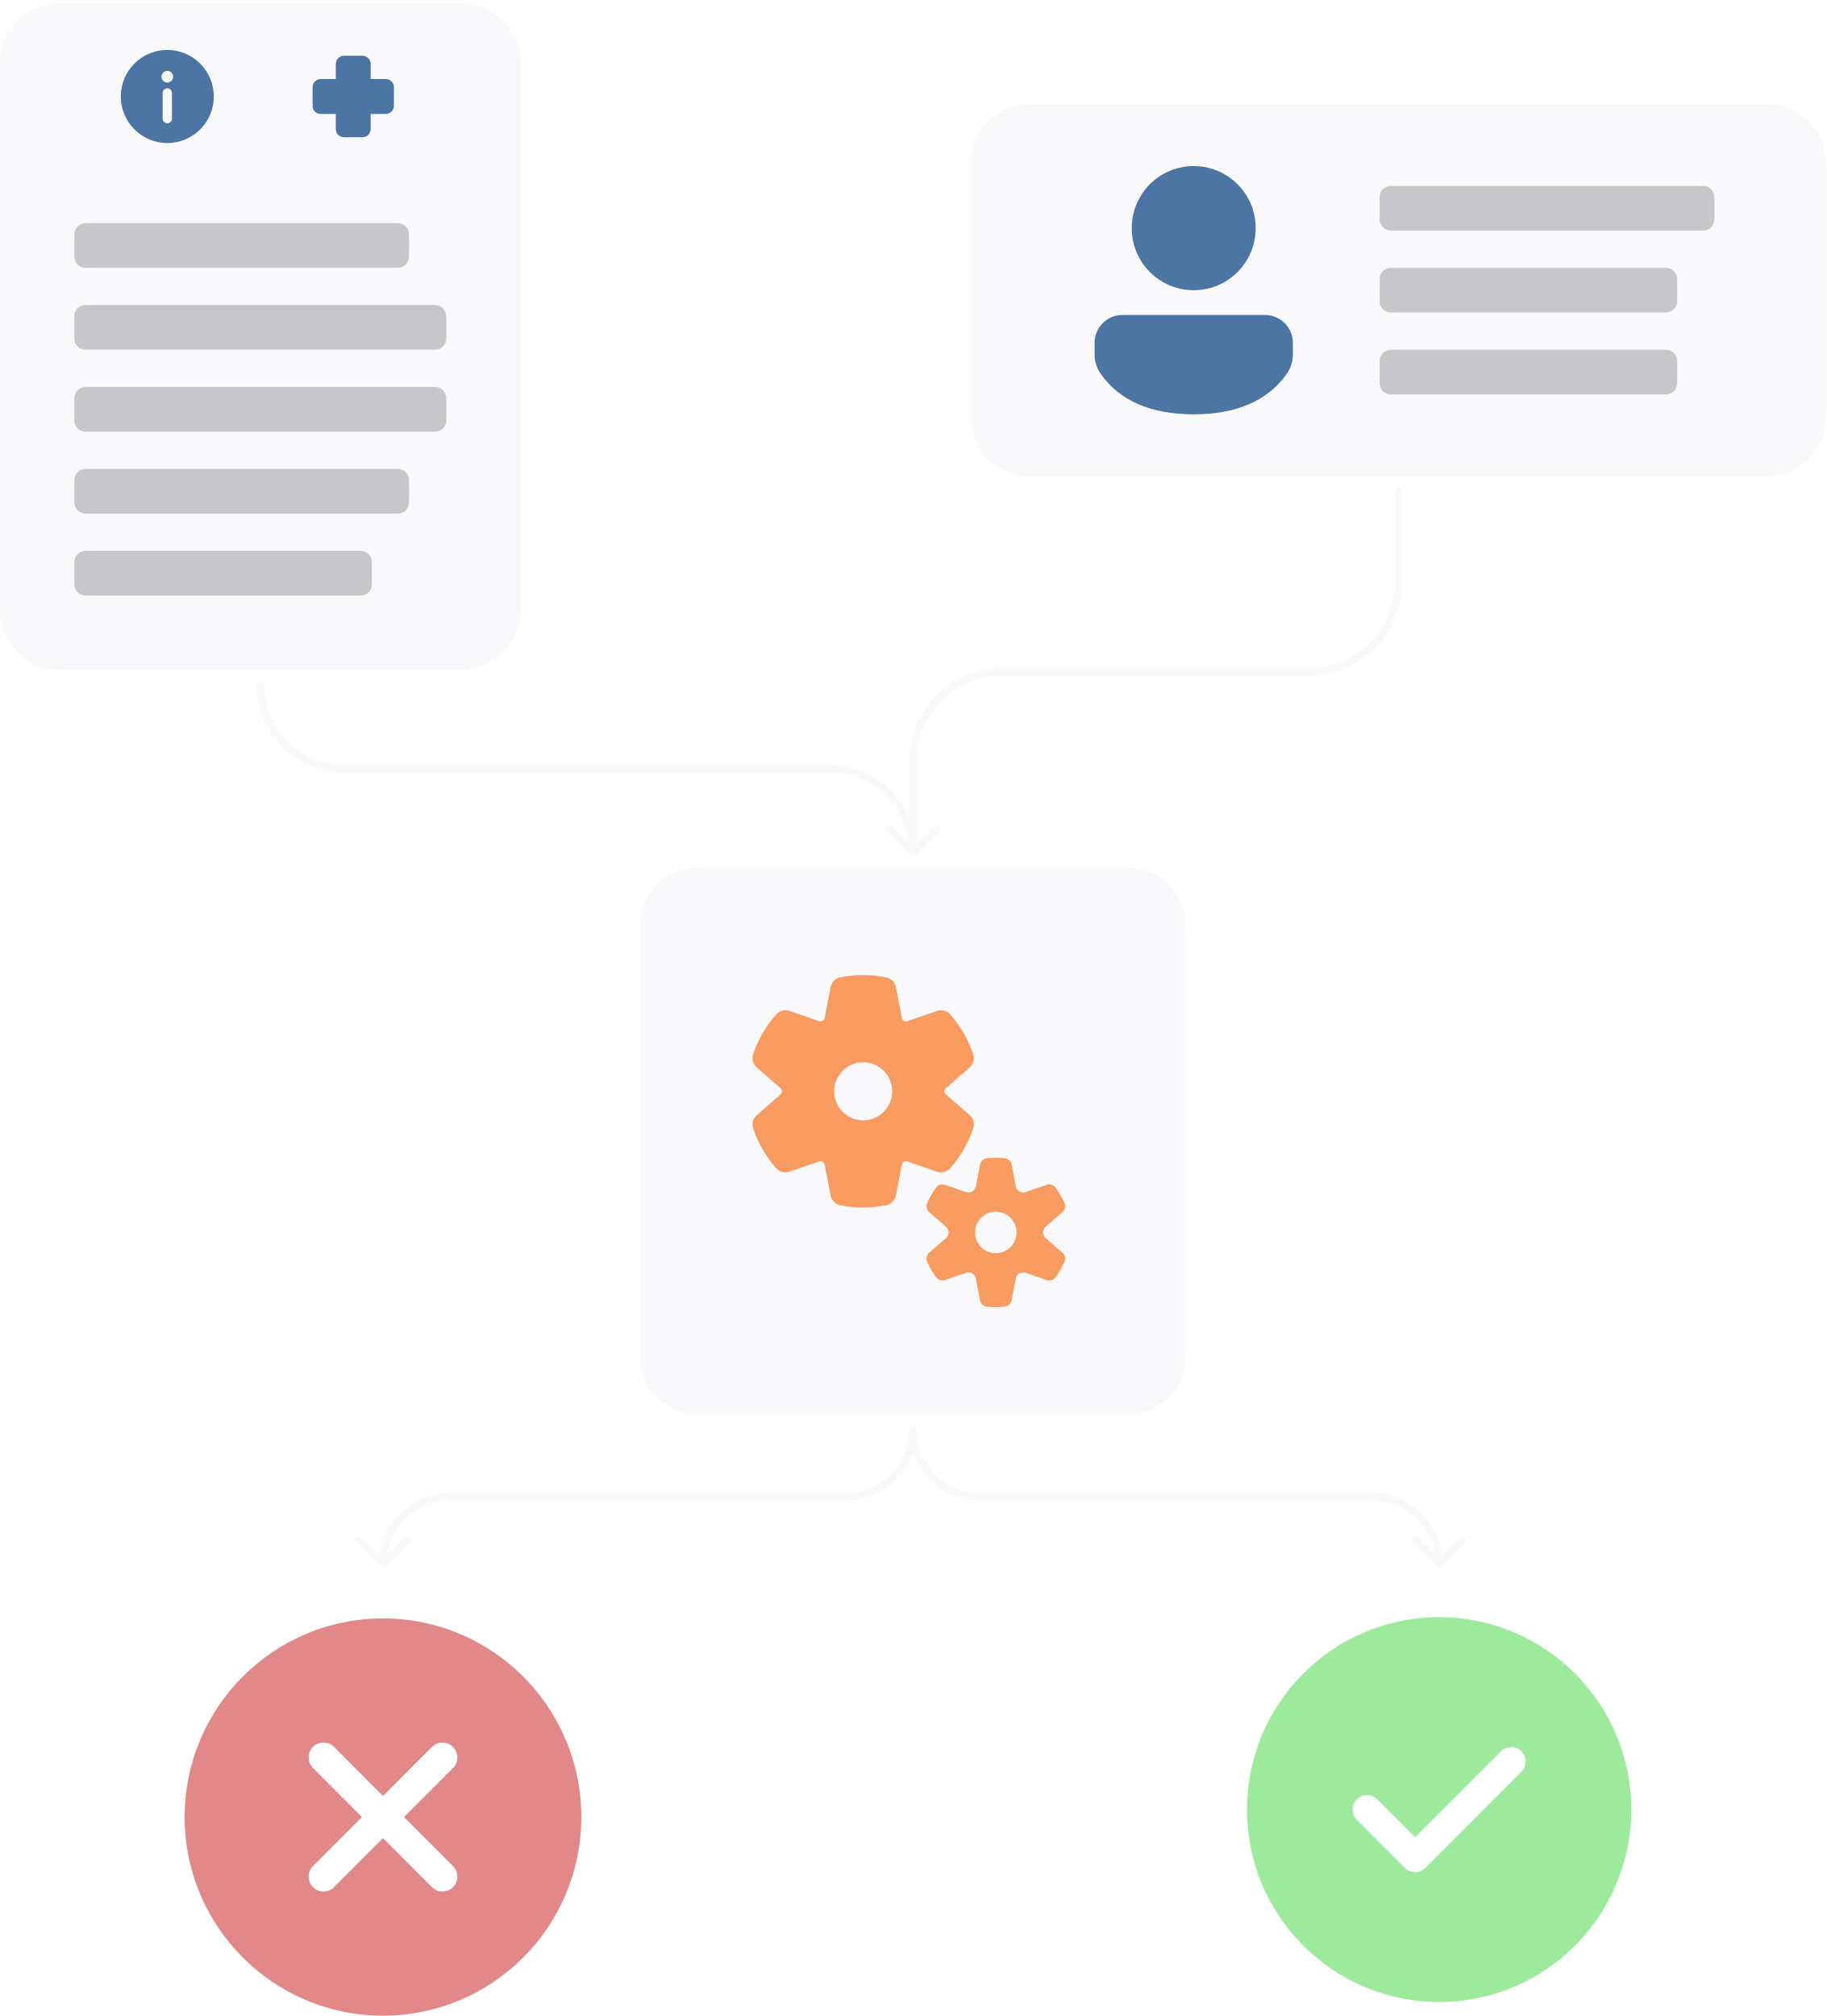
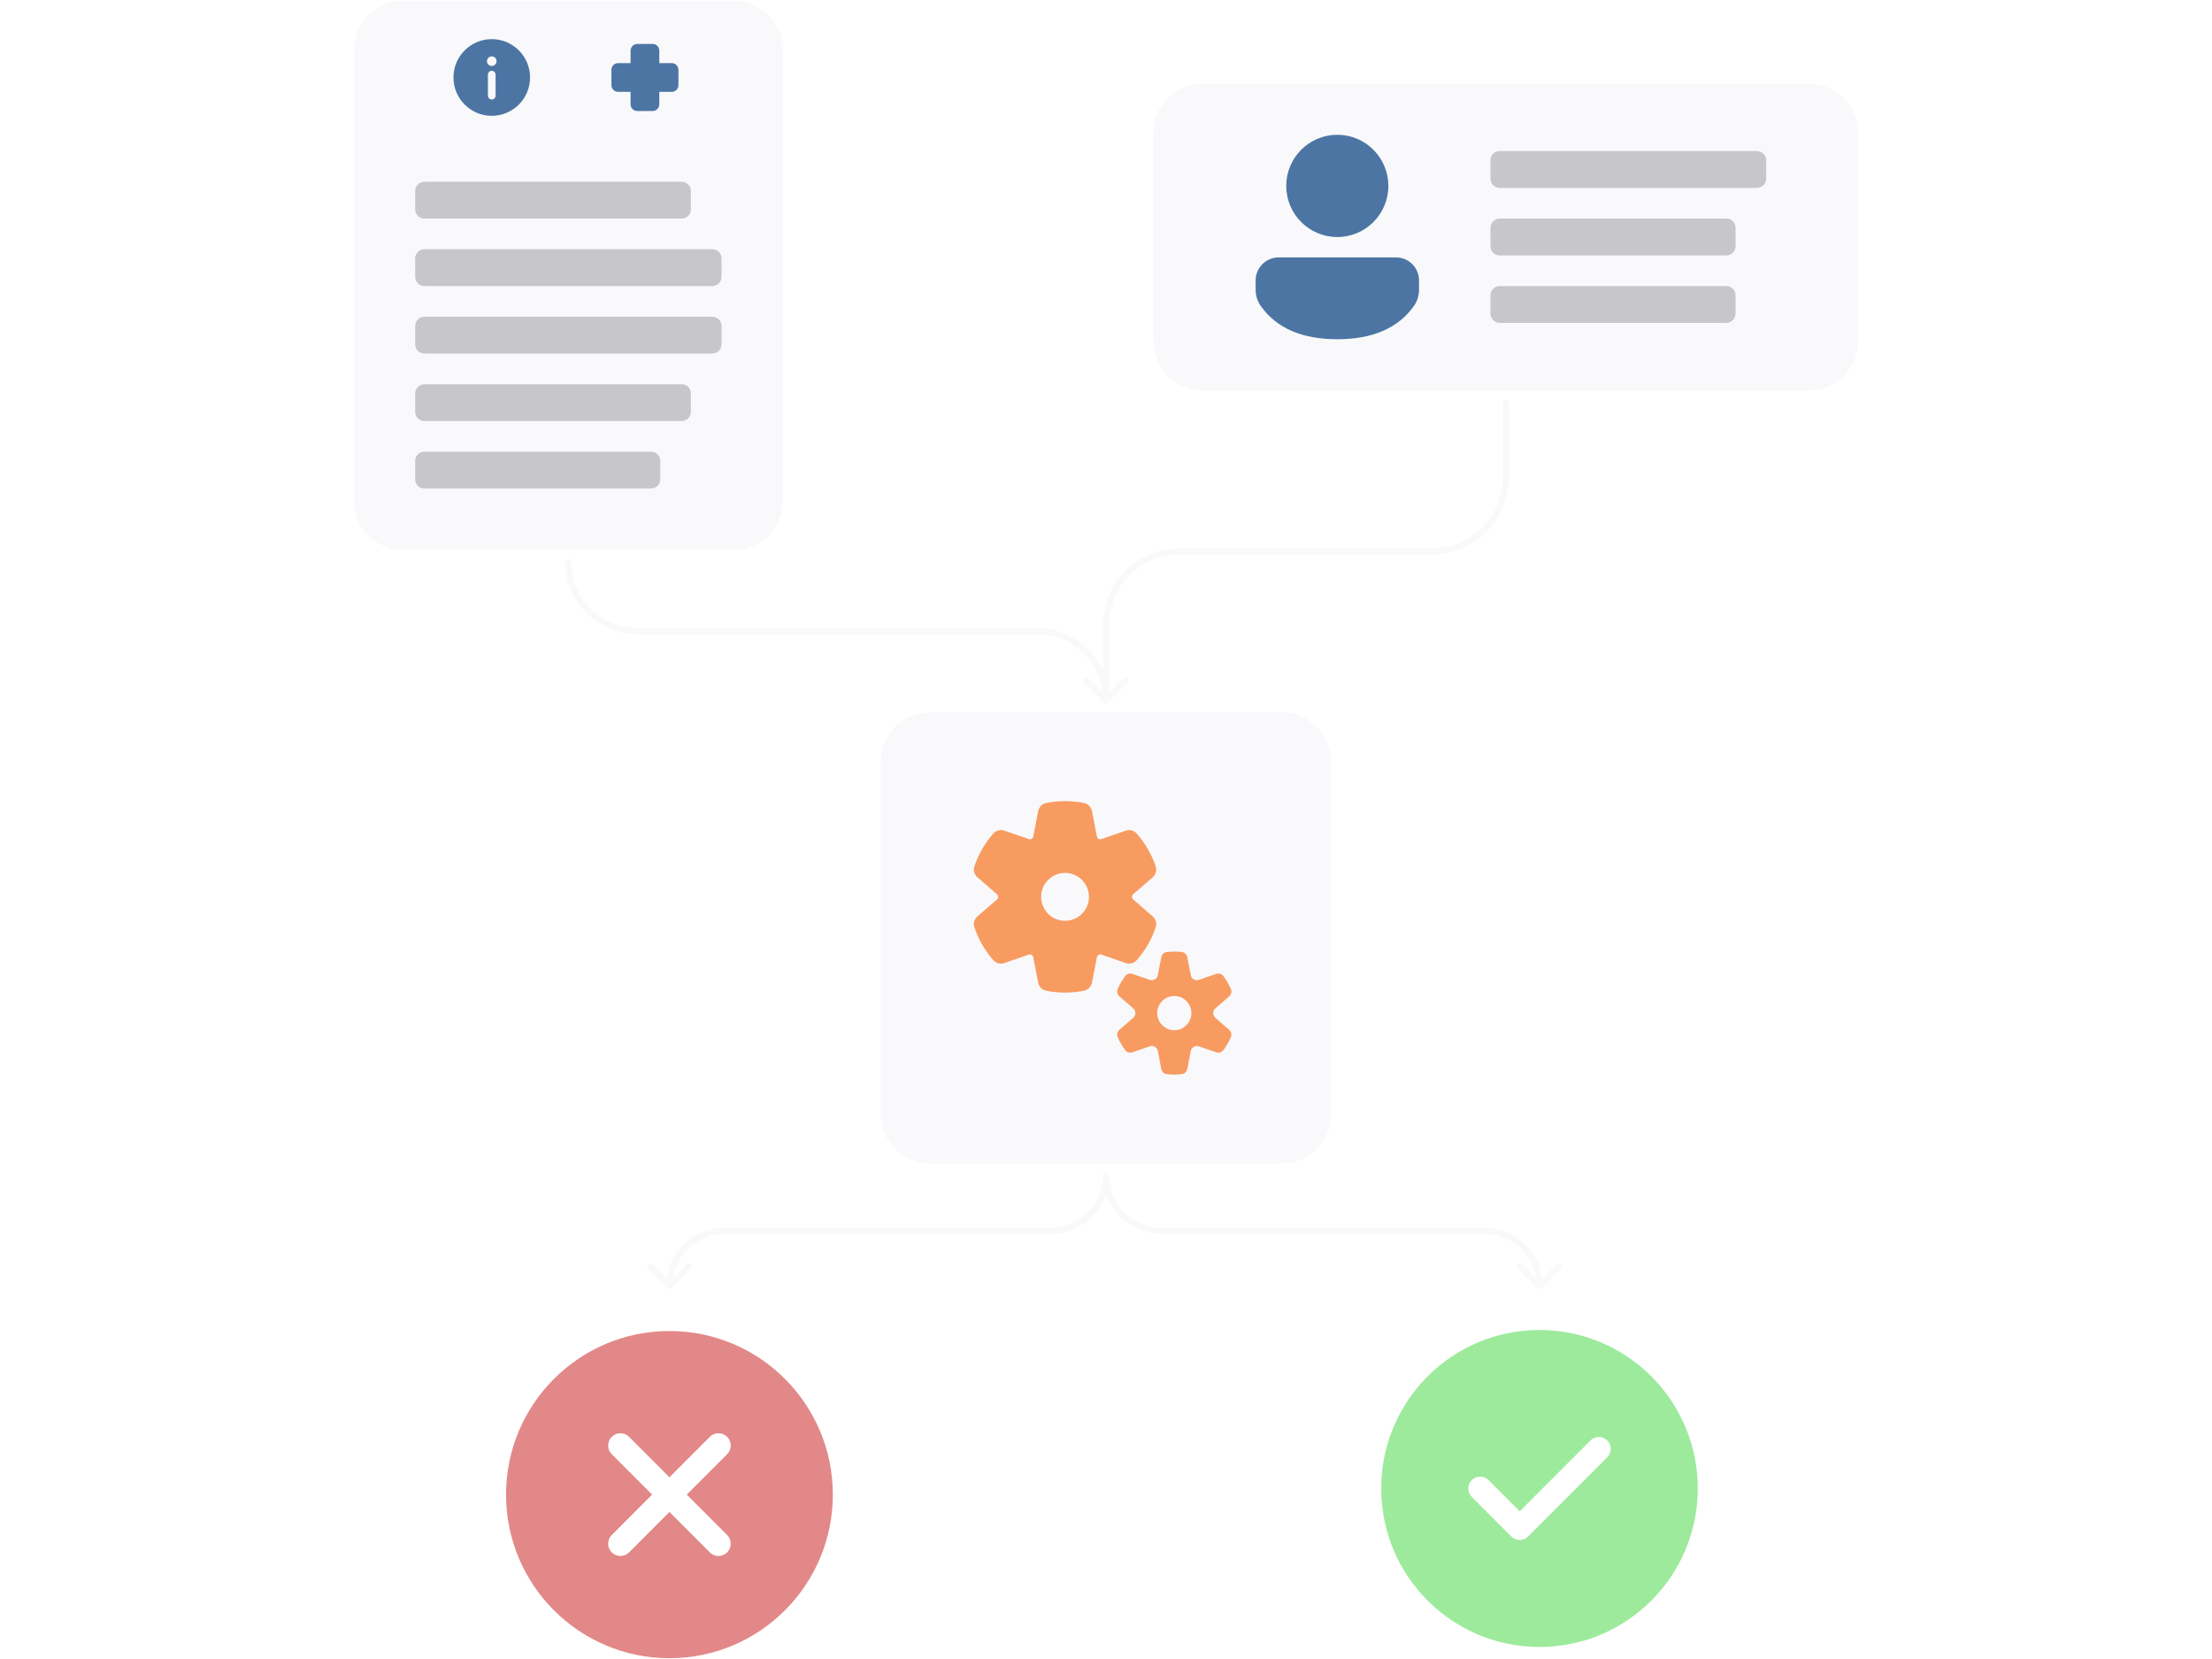
- <svg xmlns="http://www.w3.org/2000/svg" width="309" height="341" viewBox="0 0 309 341" fill="none">
-   <path d="M64.793 273.751C83.324 273.751 98.346 288.792 98.346 307.346C98.346 325.901 83.324 340.942 64.793 340.942C46.262 340.942 31.239 325.901 31.239 307.346C31.239 288.792 46.262 273.751 64.793 273.751ZM76.638 295.486L76.356 295.242C75.481 294.592 74.278 294.584 73.395 295.218L73.08 295.486L64.793 303.782L56.507 295.486L56.224 295.242C55.348 294.592 54.146 294.584 53.263 295.218L52.948 295.486L52.703 295.768C52.054 296.645 52.046 297.849 52.68 298.734L52.948 299.05L61.233 307.346L52.948 315.644L52.703 315.926C52.054 316.803 52.046 318.007 52.68 318.892L52.948 319.207L53.229 319.451C54.105 320.102 55.307 320.109 56.191 319.475L56.507 319.207L64.793 310.911L73.08 319.207L73.362 319.451C74.237 320.102 75.44 320.109 76.323 319.475L76.638 319.207L76.882 318.924C77.532 318.048 77.54 316.844 76.906 315.959L76.638 315.644L68.353 307.346L76.638 299.05L76.882 298.767C77.532 297.89 77.54 296.686 76.906 295.802L76.638 295.486Z" fill="#E28888" />
-   <path d="M243.465 273.54C261.418 273.54 275.971 288.112 275.971 306.087C275.971 324.061 261.418 338.633 243.465 338.633C225.513 338.633 210.96 324.061 210.96 306.087C210.96 288.112 225.513 273.54 243.465 273.54ZM253.931 296.224L239.402 310.771L233 304.361C232.048 303.408 230.504 303.408 229.552 304.361C228.6 305.314 228.6 306.859 229.552 307.813L237.679 315.949C238.631 316.902 240.174 316.902 241.126 315.949L257.379 299.676C258.33 298.723 258.33 297.177 257.379 296.224C256.427 295.271 254.883 295.271 253.931 296.224Z" fill="#9DEA9C" />
-   <path d="M78.004 0.575H10.059C4.499 0.575 -0.008 5.087 -0.008 10.653V103.252C-0.008 108.818 4.499 113.331 10.059 113.331H78.004C83.564 113.331 88.07 108.818 88.07 103.252V10.653C88.07 5.087 83.564 0.575 78.004 0.575Z" fill="#F9F9FB" />
-   <path d="M28.303 8.447C32.648 8.447 36.169 11.973 36.169 16.323C36.169 20.672 32.648 24.198 28.303 24.198C23.96 24.198 20.438 20.672 20.438 16.323C20.438 11.973 23.96 8.447 28.303 8.447ZM28.3 14.944C27.897 14.944 27.565 15.248 27.52 15.64L27.514 15.732L27.518 20.064L27.523 20.155C27.569 20.547 27.901 20.851 28.305 20.851C28.708 20.85 29.04 20.546 29.085 20.154L29.09 20.063L29.087 15.731L29.082 15.639C29.036 15.247 28.703 14.944 28.3 14.944ZM28.304 11.991C27.76 11.991 27.319 12.433 27.319 12.977C27.319 13.521 27.76 13.962 28.304 13.962C28.848 13.962 29.288 13.521 29.288 12.977C29.288 12.433 28.848 11.991 28.304 11.991Z" fill="#4C75A4" />
-   <path d="M58.187 9.433C57.427 9.433 56.81 10.05 56.81 10.811V13.37H54.255C53.495 13.37 52.878 13.987 52.878 14.748V17.898C52.878 18.659 53.495 19.276 54.255 19.276H56.81V21.835C56.81 22.596 57.427 23.213 58.187 23.213H61.333C62.093 23.213 62.709 22.596 62.709 21.835V19.276H65.265C66.025 19.276 66.641 18.659 66.641 17.898V14.748C66.641 13.987 66.025 13.37 65.265 13.37H62.709V10.811C62.709 10.05 62.093 9.433 61.333 9.433H58.187Z" fill="#4C75A4" />
-   <path d="M67.309 37.74H14.463C13.42 37.74 12.575 38.586 12.575 39.63V43.409C12.575 44.453 13.42 45.299 14.463 45.299H67.309C68.352 45.299 69.197 44.453 69.197 43.409V39.63C69.197 38.586 68.352 37.74 67.309 37.74Z" fill="black" fill-opacity="0.2" />
-   <path d="M73.601 51.598H14.463C13.42 51.598 12.575 52.444 12.575 53.488V57.268C12.575 58.311 13.42 59.157 14.463 59.157H73.601C74.643 59.157 75.488 58.311 75.488 57.268V53.488C75.488 52.444 74.643 51.598 73.601 51.598Z" fill="black" fill-opacity="0.2" />
-   <path d="M73.601 65.457H14.463C13.42 65.457 12.575 66.303 12.575 67.347V71.126C12.575 72.17 13.42 73.016 14.463 73.016H73.601C74.643 73.016 75.488 72.17 75.488 71.126V67.347C75.488 66.303 74.643 65.457 73.601 65.457Z" fill="black" fill-opacity="0.2" />
-   <path d="M67.309 79.315H14.463C13.42 79.315 12.575 80.161 12.575 81.205V84.984C12.575 86.028 13.42 86.874 14.463 86.874H67.309C68.352 86.874 69.197 86.028 69.197 84.984V81.205C69.197 80.161 68.352 79.315 67.309 79.315Z" fill="black" fill-opacity="0.2" />
-   <path d="M61.018 93.173H14.463C13.42 93.173 12.575 94.019 12.575 95.063V98.843C12.575 99.886 13.42 100.732 14.463 100.732H61.018C62.06 100.732 62.905 99.886 62.905 98.843V95.063C62.905 94.019 62.06 93.173 61.018 93.173Z" fill="black" fill-opacity="0.2" />
-   <path d="M298.829 17.583H174.261C168.702 17.583 164.195 22.095 164.195 27.661V70.496C164.195 76.062 168.702 80.575 174.261 80.575H298.829C304.388 80.575 308.895 76.062 308.895 70.496V27.661C308.895 22.095 304.388 17.583 298.829 17.583Z" fill="#F9F9FB" />
-   <path d="M214.011 53.278C216.616 53.278 218.727 55.392 218.727 58.001V59.929C218.727 61.133 218.351 62.307 217.652 63.287C214.41 67.828 209.116 70.079 201.944 70.079C194.77 70.079 189.479 67.828 186.245 63.283C185.549 62.305 185.174 61.133 185.174 59.932V58.001C185.174 55.392 187.286 53.278 189.891 53.278H214.011ZM201.944 28.092C207.735 28.092 212.429 32.792 212.429 38.59C212.429 44.388 207.735 49.089 201.944 49.089C196.153 49.089 191.459 44.388 191.459 38.59C191.459 32.792 196.153 28.092 201.944 28.092Z" fill="#4C75A4" />
-   <path d="M288.134 31.441H235.287C234.244 31.441 233.399 32.287 233.399 33.331V37.11C233.399 38.154 234.244 39 235.287 39H288.134C289.176 39 290.021 38.154 290.021 37.11V33.331C290.021 32.287 289.176 31.441 288.134 31.441Z" fill="black" fill-opacity="0.2" />
-   <path d="M281.842 45.299H235.287C234.244 45.299 233.399 46.145 233.399 47.189V50.968C233.399 52.012 234.244 52.858 235.287 52.858H281.842C282.885 52.858 283.73 52.012 283.73 50.968V47.189C283.73 46.145 282.885 45.299 281.842 45.299Z" fill="black" fill-opacity="0.2" />
-   <path d="M281.842 59.157H235.287C234.244 59.157 233.399 60.004 233.399 61.047V64.827C233.399 65.87 234.244 66.716 235.287 66.716H281.842C282.885 66.716 283.73 65.87 283.73 64.827V61.047C283.73 60.004 282.885 59.157 281.842 59.157Z" fill="black" fill-opacity="0.2" />
-   <path d="M190.619 146.717H118.269C112.709 146.717 108.203 151.229 108.203 156.795V229.236C108.203 234.803 112.709 239.315 118.269 239.315H190.619C196.178 239.315 200.685 234.803 200.685 229.236V156.795C200.685 151.229 196.178 146.717 190.619 146.717Z" fill="#F9F9FB" />
-   <path d="M146.029 164.932C144.71 164.932 143.419 165.062 142.169 165.312C141.331 165.479 140.677 166.138 140.515 166.977L139.506 172.196C139.424 172.616 138.992 172.866 138.588 172.727L133.565 170.991C132.76 170.713 131.866 170.948 131.302 171.588C129.596 173.524 128.264 175.8 127.421 178.303C127.148 179.113 127.39 180.007 128.035 180.567L132.053 184.06C132.375 184.34 132.375 184.84 132.053 185.12L128.035 188.613C127.39 189.173 127.148 190.066 127.42 190.877C128.264 193.38 129.596 195.656 131.301 197.591C131.865 198.231 132.759 198.467 133.565 198.189L138.588 196.453C138.992 196.313 139.424 196.564 139.506 196.983L140.515 202.204C140.678 203.043 141.331 203.702 142.169 203.869C143.419 204.119 144.71 204.249 146.029 204.249C147.358 204.249 148.658 204.117 149.916 203.864C150.753 203.695 151.404 203.038 151.567 202.199L152.576 196.983C152.657 196.564 153.09 196.313 153.493 196.453L158.499 198.183C159.306 198.461 160.2 198.225 160.764 197.585C162.47 195.646 163.802 193.367 164.644 190.86C164.916 190.05 164.673 189.157 164.029 188.597L160.028 185.12C159.706 184.84 159.706 184.34 160.028 184.06L164.028 180.582C164.673 180.023 164.916 179.13 164.644 178.32C163.801 175.813 162.469 173.534 160.763 171.595C160.199 170.955 159.304 170.718 158.498 170.997L153.493 172.727C153.09 172.866 152.657 172.616 152.576 172.197L151.567 166.982C151.405 166.143 150.753 165.486 149.916 165.317C148.658 165.064 147.358 164.932 146.029 164.932ZM141.123 184.591C141.123 181.876 143.321 179.676 146.032 179.676C148.743 179.676 150.941 181.876 150.941 184.591C150.941 187.305 148.743 189.505 146.032 189.505C143.321 189.505 141.123 187.305 141.123 184.591ZM158.404 200.834C158.747 200.38 159.35 200.227 159.886 200.413L163.419 201.634C164.152 201.887 164.939 201.432 165.087 200.67L165.798 196.995C165.906 196.436 166.34 195.99 166.905 195.92C167.417 195.857 167.938 195.824 168.468 195.824C168.997 195.824 169.519 195.857 170.031 195.92C170.596 195.99 171.03 196.436 171.138 196.995L171.849 200.67C171.996 201.432 172.783 201.887 173.517 201.634L177.049 200.413C177.587 200.227 178.188 200.38 178.532 200.834C179.16 201.664 179.689 202.574 180.099 203.545C180.32 204.07 180.152 204.669 179.723 205.042L176.898 207.497C176.312 208.007 176.312 208.916 176.898 209.425L179.723 211.881C180.152 212.254 180.321 212.853 180.1 213.377C179.689 214.349 179.161 215.259 178.533 216.089C178.19 216.543 177.587 216.696 177.05 216.51L173.517 215.289C172.783 215.036 171.996 215.491 171.849 216.253L171.138 219.928C171.03 220.488 170.595 220.934 170.03 221.004C169.519 221.067 168.997 221.1 168.468 221.1C167.938 221.1 167.418 221.067 166.905 221.004C166.34 220.934 165.906 220.488 165.798 219.928L165.087 216.253C164.939 215.491 164.152 215.036 163.419 215.289L159.886 216.51C159.348 216.696 158.747 216.543 158.403 216.089C157.775 215.259 157.246 214.349 156.836 213.377C156.615 212.853 156.784 212.254 157.213 211.881L160.038 209.425C160.624 208.916 160.624 208.007 160.038 207.497L157.214 205.042C156.784 204.669 156.615 204.07 156.837 203.545C157.247 202.574 157.776 201.664 158.404 200.834ZM171.975 208.462C171.975 206.522 170.405 204.95 168.468 204.95C166.53 204.95 164.96 206.522 164.96 208.462C164.96 210.402 166.53 211.974 168.468 211.974C170.405 211.974 171.975 210.402 171.975 208.462Z" fill="#F89B61" />
-   <path d="M44.661 115.85C44.661 115.503 44.379 115.22 44.032 115.22C43.684 115.22 43.402 115.503 43.402 115.85H44.661ZM153.999 144.642C154.244 144.888 154.643 144.888 154.888 144.642L158.892 140.633C159.138 140.388 159.138 139.988 158.892 139.743C158.647 139.496 158.248 139.496 158.003 139.743L154.444 143.306L150.885 139.743C150.639 139.496 150.24 139.496 149.995 139.743C149.749 139.988 149.749 140.388 149.995 140.633L153.999 144.642ZM58.187 130.654H140.288V129.394H58.187V130.654ZM140.288 130.654C147.759 130.654 153.815 136.717 153.815 144.197H155.073C155.073 136.021 148.454 129.394 140.288 129.394V130.654ZM43.402 115.85C43.402 124.026 50.021 130.654 58.187 130.654V129.394C50.717 129.394 44.661 123.33 44.661 115.85H43.402Z" fill="#F9F9FB" />
-   <path d="M155.073 241.835C155.073 241.487 154.791 241.205 154.444 241.205C154.096 241.205 153.815 241.487 153.815 241.835H155.073ZM64.348 264.957C64.593 265.203 64.992 265.203 65.238 264.957L69.241 260.948C69.487 260.703 69.487 260.303 69.241 260.058C68.996 259.811 68.597 259.811 68.352 260.058L64.793 263.621L61.234 260.058C60.989 259.811 60.59 259.811 60.344 260.058C60.098 260.303 60.098 260.703 60.344 260.948L64.348 264.957ZM143.119 252.543H76.117V253.803H143.119V252.543ZM76.117 252.543C69.516 252.543 64.164 257.902 64.164 264.512H65.422C65.422 258.597 70.21 253.803 76.117 253.803V252.543ZM153.815 241.835C153.815 247.749 149.026 252.543 143.119 252.543V253.803C149.721 253.803 155.073 248.444 155.073 241.835H153.815Z" fill="#F9F9FB" />
-   <path d="M155.073 241.835C155.073 241.487 154.791 241.205 154.444 241.205C154.096 241.205 153.815 241.487 153.815 241.835H155.073ZM243.021 264.957C243.266 265.203 243.665 265.203 243.91 264.957L247.914 260.948C248.16 260.703 248.16 260.303 247.914 260.058C247.669 259.811 247.27 259.811 247.024 260.058L243.465 263.621L239.906 260.058C239.661 259.811 239.262 259.811 239.017 260.058C238.771 260.303 238.771 260.703 239.017 260.948L243.021 264.957ZM165.768 253.803H232.141V252.543H165.768V253.803ZM232.141 253.803C238.048 253.803 242.836 258.597 242.836 264.512H244.095C244.095 257.902 238.743 252.543 232.141 252.543V253.803ZM153.815 241.835C153.815 248.444 159.167 253.803 165.768 253.803V252.543C159.861 252.543 155.073 247.749 155.073 241.835H153.815Z" fill="#F9F9FB" />
-   <path d="M237.174 83.094C237.174 82.747 236.892 82.465 236.545 82.465C236.198 82.465 235.916 82.747 235.916 83.094H237.174ZM153.999 144.642C154.244 144.889 154.643 144.889 154.889 144.642L158.892 140.633C159.138 140.388 159.138 139.988 158.892 139.743C158.647 139.496 158.248 139.496 158.003 139.743L154.444 143.306L150.885 139.743C150.639 139.496 150.241 139.496 149.995 139.743C149.749 139.988 149.749 140.388 149.995 140.633L153.999 144.642ZM235.916 83.094V98.528H237.174V83.094H235.916ZM221.446 113.016H169.543V114.276H221.446V113.016ZM153.815 128.764V144.197H155.073V128.764H153.815ZM169.543 113.016C160.856 113.016 153.815 120.066 153.815 128.764H155.073C155.073 120.762 161.551 114.276 169.543 114.276V113.016ZM235.916 98.528C235.916 106.529 229.438 113.016 221.446 113.016V114.276C230.132 114.276 237.174 107.225 237.174 98.528H235.916Z" fill="#F9F9FB" />
+ <svg xmlns="http://www.w3.org/2000/svg" width="400" height="300" viewBox="0 0 400 300" fill="none">
+   <path d="M121.057 240.691C137.375 240.691 150.603 253.936 150.603 270.274C150.603 286.612 137.375 299.857 121.057 299.857C104.739 299.857 91.511 286.612 91.511 270.274C91.511 253.936 104.739 240.691 121.057 240.691ZM131.487 259.831L131.239 259.615C130.468 259.043 129.409 259.036 128.632 259.594L128.354 259.831L121.057 267.135L113.76 259.831L113.512 259.615C112.741 259.043 111.682 259.036 110.904 259.594L110.627 259.831L110.412 260.079C109.84 260.851 109.833 261.911 110.391 262.69L110.627 262.968L117.922 270.274L110.627 277.58L110.412 277.829C109.84 278.601 109.833 279.661 110.391 280.44L110.627 280.718L110.875 280.933C111.646 281.506 112.705 281.513 113.482 280.954L113.76 280.718L121.057 273.413L128.354 280.718L128.602 280.933C129.373 281.506 130.432 281.513 131.21 280.954L131.487 280.718L131.702 280.469C132.275 279.697 132.281 278.637 131.723 277.858L131.487 277.58L124.192 270.274L131.487 262.968L131.702 262.719C132.275 261.947 132.281 260.887 131.723 260.108L131.487 259.831Z" fill="#E28888" />
+   <path d="M278.389 240.506C294.197 240.506 307.012 253.337 307.012 269.165C307.012 284.992 294.197 297.824 278.389 297.824C262.581 297.824 249.766 284.992 249.766 269.165C249.766 253.337 262.581 240.506 278.389 240.506ZM287.605 260.48L274.812 273.289L269.174 267.645C268.335 266.806 266.976 266.806 266.138 267.645C265.3 268.484 265.3 269.845 266.138 270.685L273.294 277.849C274.132 278.689 275.491 278.689 276.329 277.849L290.641 263.52C291.479 262.681 291.479 261.319 290.641 260.48C289.802 259.641 288.443 259.641 287.605 260.48Z" fill="#9DEA9C" />
+   <path d="M132.691 0.143H72.86C67.965 0.143 63.996 4.116 63.996 9.018V90.556C63.996 95.458 67.965 99.431 72.86 99.431H132.691C137.586 99.431 141.554 95.458 141.554 90.556V9.018C141.554 4.116 137.586 0.143 132.691 0.143Z" fill="#F9F9FB" />
+   <path d="M88.926 7.075C92.751 7.075 95.852 10.18 95.852 14.01C95.852 17.84 92.751 20.944 88.926 20.944C85.101 20.944 82 17.84 82 14.01C82 10.18 85.101 7.075 88.926 7.075ZM88.923 12.796C88.568 12.796 88.275 13.064 88.236 13.409L88.231 13.489L88.234 17.304L88.238 17.385C88.279 17.73 88.572 17.997 88.927 17.997C89.282 17.997 89.574 17.729 89.614 17.384L89.619 17.303L89.616 13.489L89.612 13.408C89.571 13.063 89.278 12.796 88.923 12.796ZM88.926 10.196C88.448 10.196 88.059 10.584 88.059 11.064C88.059 11.543 88.448 11.931 88.926 11.931C89.405 11.931 89.793 11.543 89.793 11.064C89.793 10.584 89.405 10.196 88.926 10.196Z" fill="#4C75A4" />
+   <path d="M115.24 7.943C114.571 7.943 114.028 8.486 114.028 9.157V11.41H111.778C111.109 11.41 110.566 11.953 110.566 12.623V15.397C110.566 16.067 111.109 16.61 111.778 16.61H114.028V18.863C114.028 19.534 114.571 20.077 115.24 20.077H118.01C118.679 20.077 119.222 19.534 119.222 18.863V16.61H121.473C122.142 16.61 122.685 16.067 122.685 15.397V12.623C122.685 11.953 122.142 11.41 121.473 11.41H119.222V9.157C119.222 8.486 118.679 7.943 118.01 7.943H115.24Z" fill="#4C75A4" />
+   <path d="M123.273 32.869H76.738C75.82 32.869 75.076 33.614 75.076 34.533V37.861C75.076 38.78 75.82 39.525 76.738 39.525H123.273C124.191 39.525 124.935 38.78 124.935 37.861V34.533C124.935 33.614 124.191 32.869 123.273 32.869Z" fill="black" fill-opacity="0.2" />
+   <path d="M128.813 45.072H76.738C75.82 45.072 75.076 45.817 75.076 46.736V50.064C75.076 50.983 75.82 51.728 76.738 51.728H128.813C129.731 51.728 130.475 50.983 130.475 50.064V46.736C130.475 45.817 129.731 45.072 128.813 45.072Z" fill="black" fill-opacity="0.2" />
+   <path d="M128.813 57.275H76.738C75.82 57.275 75.076 58.02 75.076 58.939V62.267C75.076 63.187 75.82 63.932 76.738 63.932H128.813C129.731 63.932 130.475 63.187 130.475 62.267V58.939C130.475 58.02 129.731 57.275 128.813 57.275Z" fill="black" fill-opacity="0.2" />
+   <path d="M123.273 69.478H76.738C75.82 69.478 75.076 70.223 75.076 71.142V74.471C75.076 75.39 75.82 76.135 76.738 76.135H123.273C124.191 76.135 124.935 75.39 124.935 74.471V71.142C124.935 70.223 124.191 69.478 123.273 69.478Z" fill="black" fill-opacity="0.2" />
+   <path d="M117.733 81.681H76.738C75.82 81.681 75.076 82.427 75.076 83.346V86.674C75.076 87.593 75.82 88.338 76.738 88.338H117.733C118.651 88.338 119.395 87.593 119.395 86.674V83.346C119.395 82.427 118.651 81.681 117.733 81.681Z" fill="black" fill-opacity="0.2" />
+   <path d="M327.14 15.119H217.451C212.555 15.119 208.587 19.093 208.587 23.994V61.713C208.587 66.614 212.555 70.588 217.451 70.588H327.14C332.035 70.588 336.004 66.614 336.004 61.713V23.994C336.004 19.093 332.035 15.119 327.14 15.119Z" fill="#F9F9FB" />
+   <path d="M252.453 46.552C254.746 46.552 256.605 48.413 256.605 50.71V52.408C256.605 53.468 256.275 54.502 255.658 55.364C252.804 59.364 248.143 61.346 241.827 61.346C235.509 61.346 230.85 59.363 228.003 55.361C227.39 54.5 227.06 53.469 227.06 52.411V50.71C227.06 48.413 228.92 46.552 231.213 46.552H252.453ZM241.827 24.373C246.926 24.373 251.06 28.512 251.06 33.618C251.06 38.724 246.926 42.862 241.827 42.862C236.728 42.862 232.594 38.724 232.594 33.618C232.594 28.512 236.728 24.373 241.827 24.373Z" fill="#4C75A4" />
+   <path d="M317.722 27.322H271.187C270.269 27.322 269.525 28.067 269.525 28.986V32.315C269.525 33.234 270.269 33.979 271.187 33.979H317.722C318.64 33.979 319.384 33.234 319.384 32.315V28.986C319.384 28.067 318.64 27.322 317.722 27.322Z" fill="black" fill-opacity="0.2" />
+   <path d="M312.182 39.526H271.187C270.269 39.526 269.525 40.27 269.525 41.19V44.518C269.525 45.437 270.269 46.182 271.187 46.182H312.182C313.1 46.182 313.844 45.437 313.844 44.518V41.19C313.844 40.27 313.1 39.526 312.182 39.526Z" fill="black" fill-opacity="0.2" />
+   <path d="M312.182 51.728H271.187C270.269 51.728 269.525 52.474 269.525 53.393V56.721C269.525 57.64 270.269 58.385 271.187 58.385H312.182C313.1 58.385 313.844 57.64 313.844 56.721V53.393C313.844 52.474 313.1 51.728 312.182 51.728Z" fill="black" fill-opacity="0.2" />
+   <path d="M231.854 128.83H168.146C163.251 128.83 159.282 132.803 159.282 137.705V201.493C159.282 206.395 163.251 210.368 168.146 210.368H231.854C236.75 210.368 240.718 206.395 240.718 201.493V137.705C240.718 132.803 236.75 128.83 231.854 128.83Z" fill="#F9F9FB" />
+   <path d="M192.59 144.869C191.429 144.869 190.292 144.984 189.191 145.204C188.453 145.351 187.878 145.931 187.735 146.67L186.846 151.266C186.775 151.635 186.393 151.856 186.038 151.733L181.615 150.205C180.906 149.96 180.119 150.167 179.622 150.731C178.12 152.435 176.947 154.439 176.205 156.644C175.964 157.357 176.178 158.144 176.745 158.637L180.284 161.712C180.567 161.959 180.567 162.4 180.284 162.646L176.745 165.722C176.178 166.215 175.964 167.002 176.204 167.715C176.947 169.919 178.12 171.924 179.622 173.628C180.118 174.192 180.905 174.399 181.615 174.154L186.038 172.626C186.393 172.503 186.775 172.723 186.846 173.092L187.735 177.689C187.878 178.429 188.454 179.009 189.191 179.156C190.292 179.376 191.429 179.491 192.59 179.491C193.76 179.491 194.905 179.374 196.013 179.151C196.75 179.003 197.324 178.424 197.467 177.686L198.355 173.092C198.427 172.723 198.808 172.503 199.163 172.626L203.571 174.149C204.281 174.394 205.068 174.186 205.565 173.622C207.068 171.915 208.24 169.908 208.982 167.7C209.222 166.987 209.008 166.201 208.44 165.708L204.917 162.646C204.633 162.4 204.633 161.959 204.917 161.712L208.44 158.651C209.007 158.158 209.221 157.371 208.982 156.659C208.24 154.451 207.067 152.444 205.564 150.737C205.068 150.173 204.28 149.965 203.57 150.21L199.163 151.733C198.808 151.856 198.427 151.635 198.355 151.267L197.467 146.674C197.324 145.936 196.75 145.357 196.013 145.209C194.905 144.986 193.76 144.869 192.59 144.869ZM188.27 162.18C188.27 159.79 190.205 157.852 192.593 157.852C194.98 157.852 196.915 159.79 196.915 162.18C196.915 164.57 194.98 166.508 192.593 166.508C190.205 166.508 188.27 164.57 188.27 162.18ZM203.487 176.483C203.789 176.084 204.32 175.949 204.792 176.113L207.904 177.188C208.549 177.41 209.242 177.01 209.372 176.339L209.998 173.103C210.093 172.61 210.475 172.218 210.973 172.157C211.424 172.1 211.883 172.072 212.349 172.072C212.815 172.072 213.275 172.1 213.725 172.157C214.223 172.218 214.605 172.61 214.701 173.103L215.327 176.339C215.456 177.01 216.149 177.41 216.795 177.188L219.905 176.113C220.379 175.949 220.908 176.084 221.211 176.483C221.764 177.214 222.23 178.015 222.591 178.871C222.786 179.333 222.637 179.861 222.26 180.189L219.772 182.351C219.257 182.799 219.257 183.6 219.772 184.048L222.26 186.211C222.638 186.539 222.787 187.066 222.591 187.528C222.23 188.384 221.765 189.185 221.212 189.916C220.91 190.316 220.379 190.451 219.906 190.287L216.795 189.212C216.149 188.989 215.456 189.389 215.327 190.061L214.701 193.297C214.605 193.79 214.222 194.182 213.725 194.244C213.275 194.3 212.815 194.328 212.349 194.328C211.883 194.328 211.424 194.3 210.973 194.244C210.476 194.182 210.093 193.79 209.998 193.297L209.372 190.061C209.242 189.389 208.549 188.989 207.904 189.212L204.792 190.287C204.319 190.451 203.789 190.316 203.487 189.916C202.933 189.185 202.468 188.384 202.107 187.528C201.912 187.066 202.061 186.539 202.439 186.211L204.927 184.048C205.442 183.6 205.442 182.799 204.927 182.351L202.439 180.189C202.061 179.861 201.912 179.333 202.107 178.871C202.468 178.015 202.934 177.214 203.487 176.483ZM215.437 183.2C215.437 181.492 214.055 180.108 212.349 180.108C210.643 180.108 209.26 181.492 209.26 183.2C209.26 184.908 210.643 186.293 212.349 186.293C214.055 186.293 215.437 184.908 215.437 183.2Z" fill="#F89B61" />
+   <path d="M103.329 101.65C103.329 101.344 103.081 101.095 102.775 101.095C102.47 101.095 102.221 101.344 102.221 101.65H103.329ZM199.608 127.003C199.824 127.22 200.176 127.22 200.392 127.003L203.917 123.473C204.134 123.257 204.134 122.905 203.917 122.689C203.701 122.472 203.35 122.472 203.134 122.689L200 125.827L196.866 122.689C196.65 122.472 196.299 122.472 196.083 122.689C195.866 122.905 195.866 123.257 196.083 123.473L199.608 127.003ZM115.24 114.685H187.535V113.576H115.24V114.685ZM187.535 114.685C194.113 114.685 199.446 120.025 199.446 126.611H200.554C200.554 119.412 194.726 113.576 187.535 113.576V114.685ZM102.221 101.65C102.221 108.849 108.05 114.685 115.24 114.685V113.576C108.662 113.576 103.329 108.236 103.329 101.65H102.221Z" fill="#F9F9FB" />
+   <path d="M200.554 212.587C200.554 212.281 200.306 212.032 200 212.032C199.694 212.032 199.446 212.281 199.446 212.587H200.554ZM120.665 232.948C120.881 233.165 121.233 233.165 121.449 232.948L124.974 229.418C125.191 229.201 125.191 228.85 124.974 228.633C124.758 228.416 124.407 228.416 124.191 228.633L121.057 231.771L117.923 228.633C117.707 228.416 117.356 228.416 117.14 228.633C116.923 228.85 116.923 229.201 117.14 229.418L120.665 232.948ZM190.028 222.017H131.029V223.126H190.028V222.017ZM131.029 222.017C125.216 222.017 120.503 226.735 120.503 232.556H121.611C121.611 227.348 125.827 223.126 131.029 223.126V222.017ZM199.446 212.587C199.446 217.795 195.23 222.017 190.028 222.017V223.126C195.841 223.126 200.554 218.407 200.554 212.587H199.446Z" fill="#F9F9FB" />
+   <path d="M200.554 212.587C200.554 212.281 200.306 212.032 200 212.032C199.694 212.032 199.446 212.281 199.446 212.587H200.554ZM277.997 232.948C278.214 233.165 278.565 233.165 278.781 232.948L282.306 229.418C282.523 229.201 282.523 228.85 282.306 228.633C282.09 228.416 281.739 228.416 281.523 228.633L278.389 231.771L275.255 228.633C275.039 228.416 274.688 228.416 274.472 228.633C274.255 228.85 274.255 229.201 274.472 229.418L277.997 232.948ZM209.972 223.126H268.417V222.017H209.972V223.126ZM268.417 223.126C273.619 223.126 277.835 227.348 277.835 232.556H278.943C278.943 226.735 274.23 222.017 268.417 222.017V223.126ZM199.446 212.587C199.446 218.407 204.159 223.126 209.972 223.126V222.017C204.77 222.017 200.554 217.795 200.554 212.587H199.446Z" fill="#F9F9FB" />
+   <path d="M272.849 72.806C272.849 72.5 272.601 72.252 272.295 72.252C271.989 72.252 271.741 72.5 271.741 72.806H272.849ZM199.608 127.003C199.824 127.22 200.175 127.22 200.392 127.003L203.917 123.473C204.134 123.257 204.134 122.905 203.917 122.689C203.701 122.472 203.35 122.472 203.134 122.689L200 125.827L196.866 122.689C196.65 122.472 196.299 122.472 196.083 122.689C195.866 122.905 195.866 123.257 196.083 123.473L199.608 127.003ZM271.741 72.806V86.396H272.849V72.806H271.741ZM258.999 99.154H213.296V100.263H258.999V99.154ZM199.446 113.021V126.611H200.554V113.021H199.446ZM213.296 99.154C205.647 99.154 199.446 105.363 199.446 113.021H200.554C200.554 105.975 206.258 100.263 213.296 100.263V99.154ZM271.741 86.396C271.741 93.442 266.037 99.154 258.999 99.154V100.263C266.648 100.263 272.849 94.055 272.849 86.396H271.741Z" fill="#F9F9FB" />
</svg>
